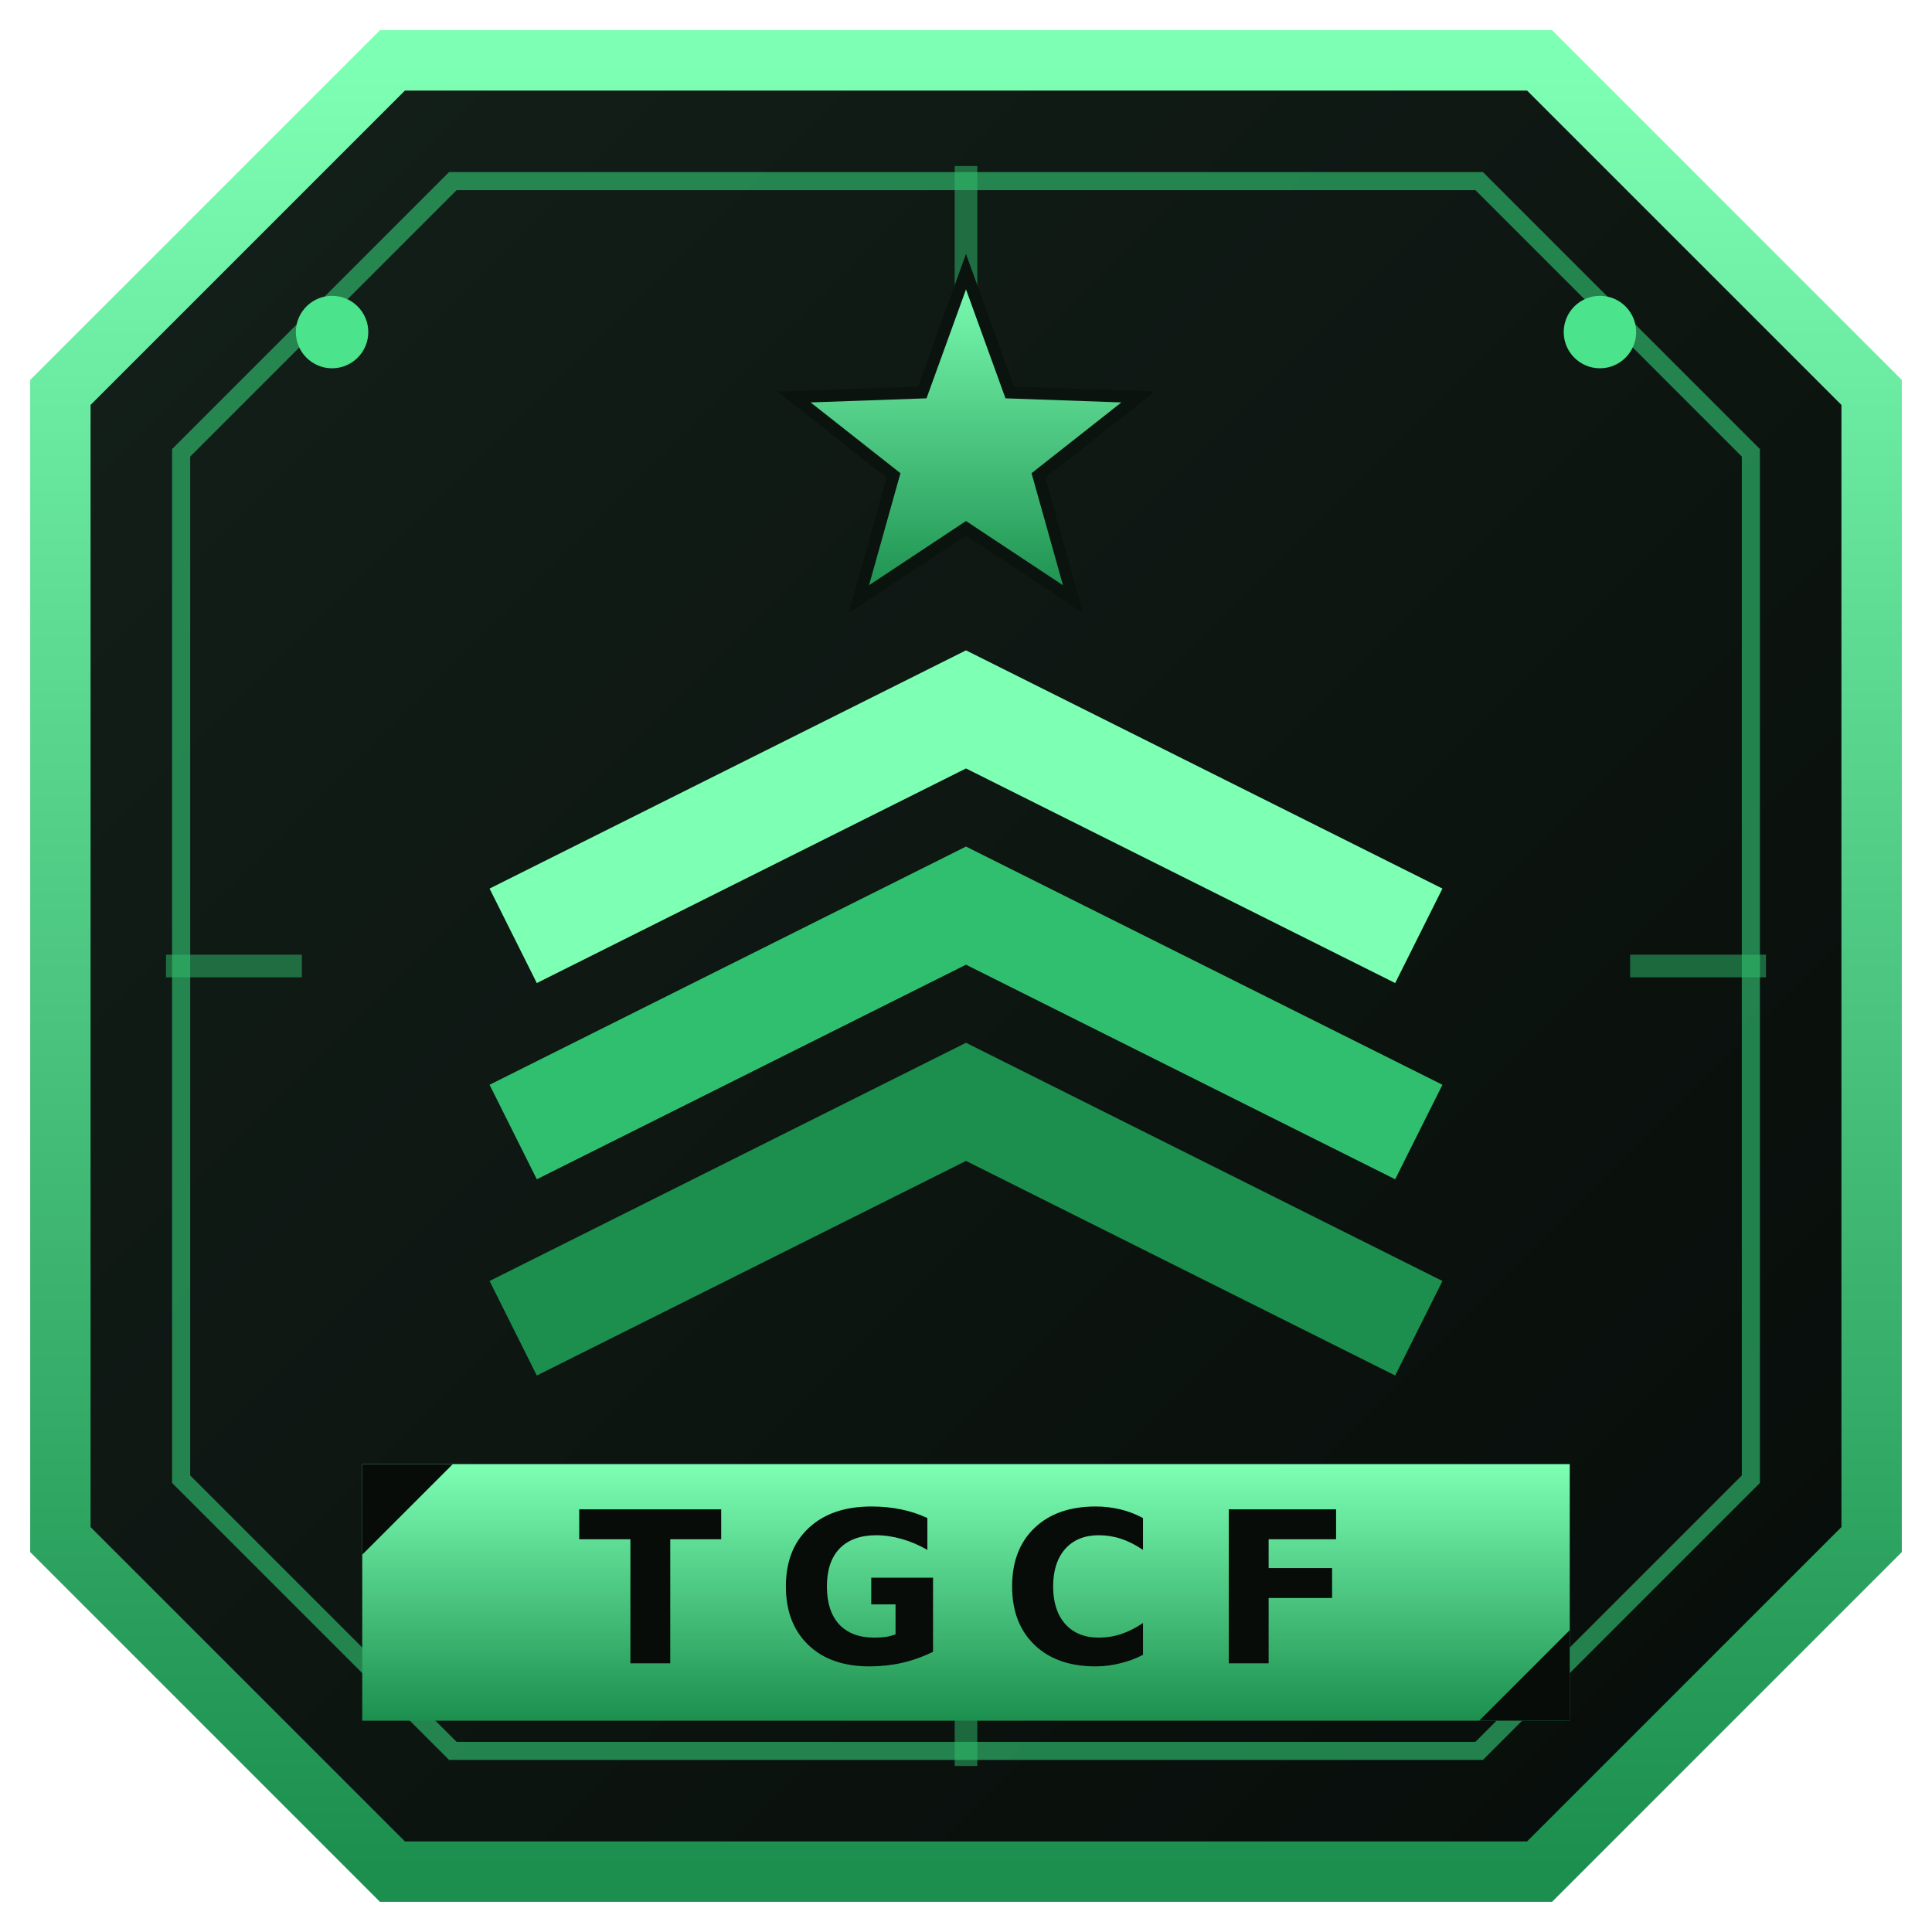
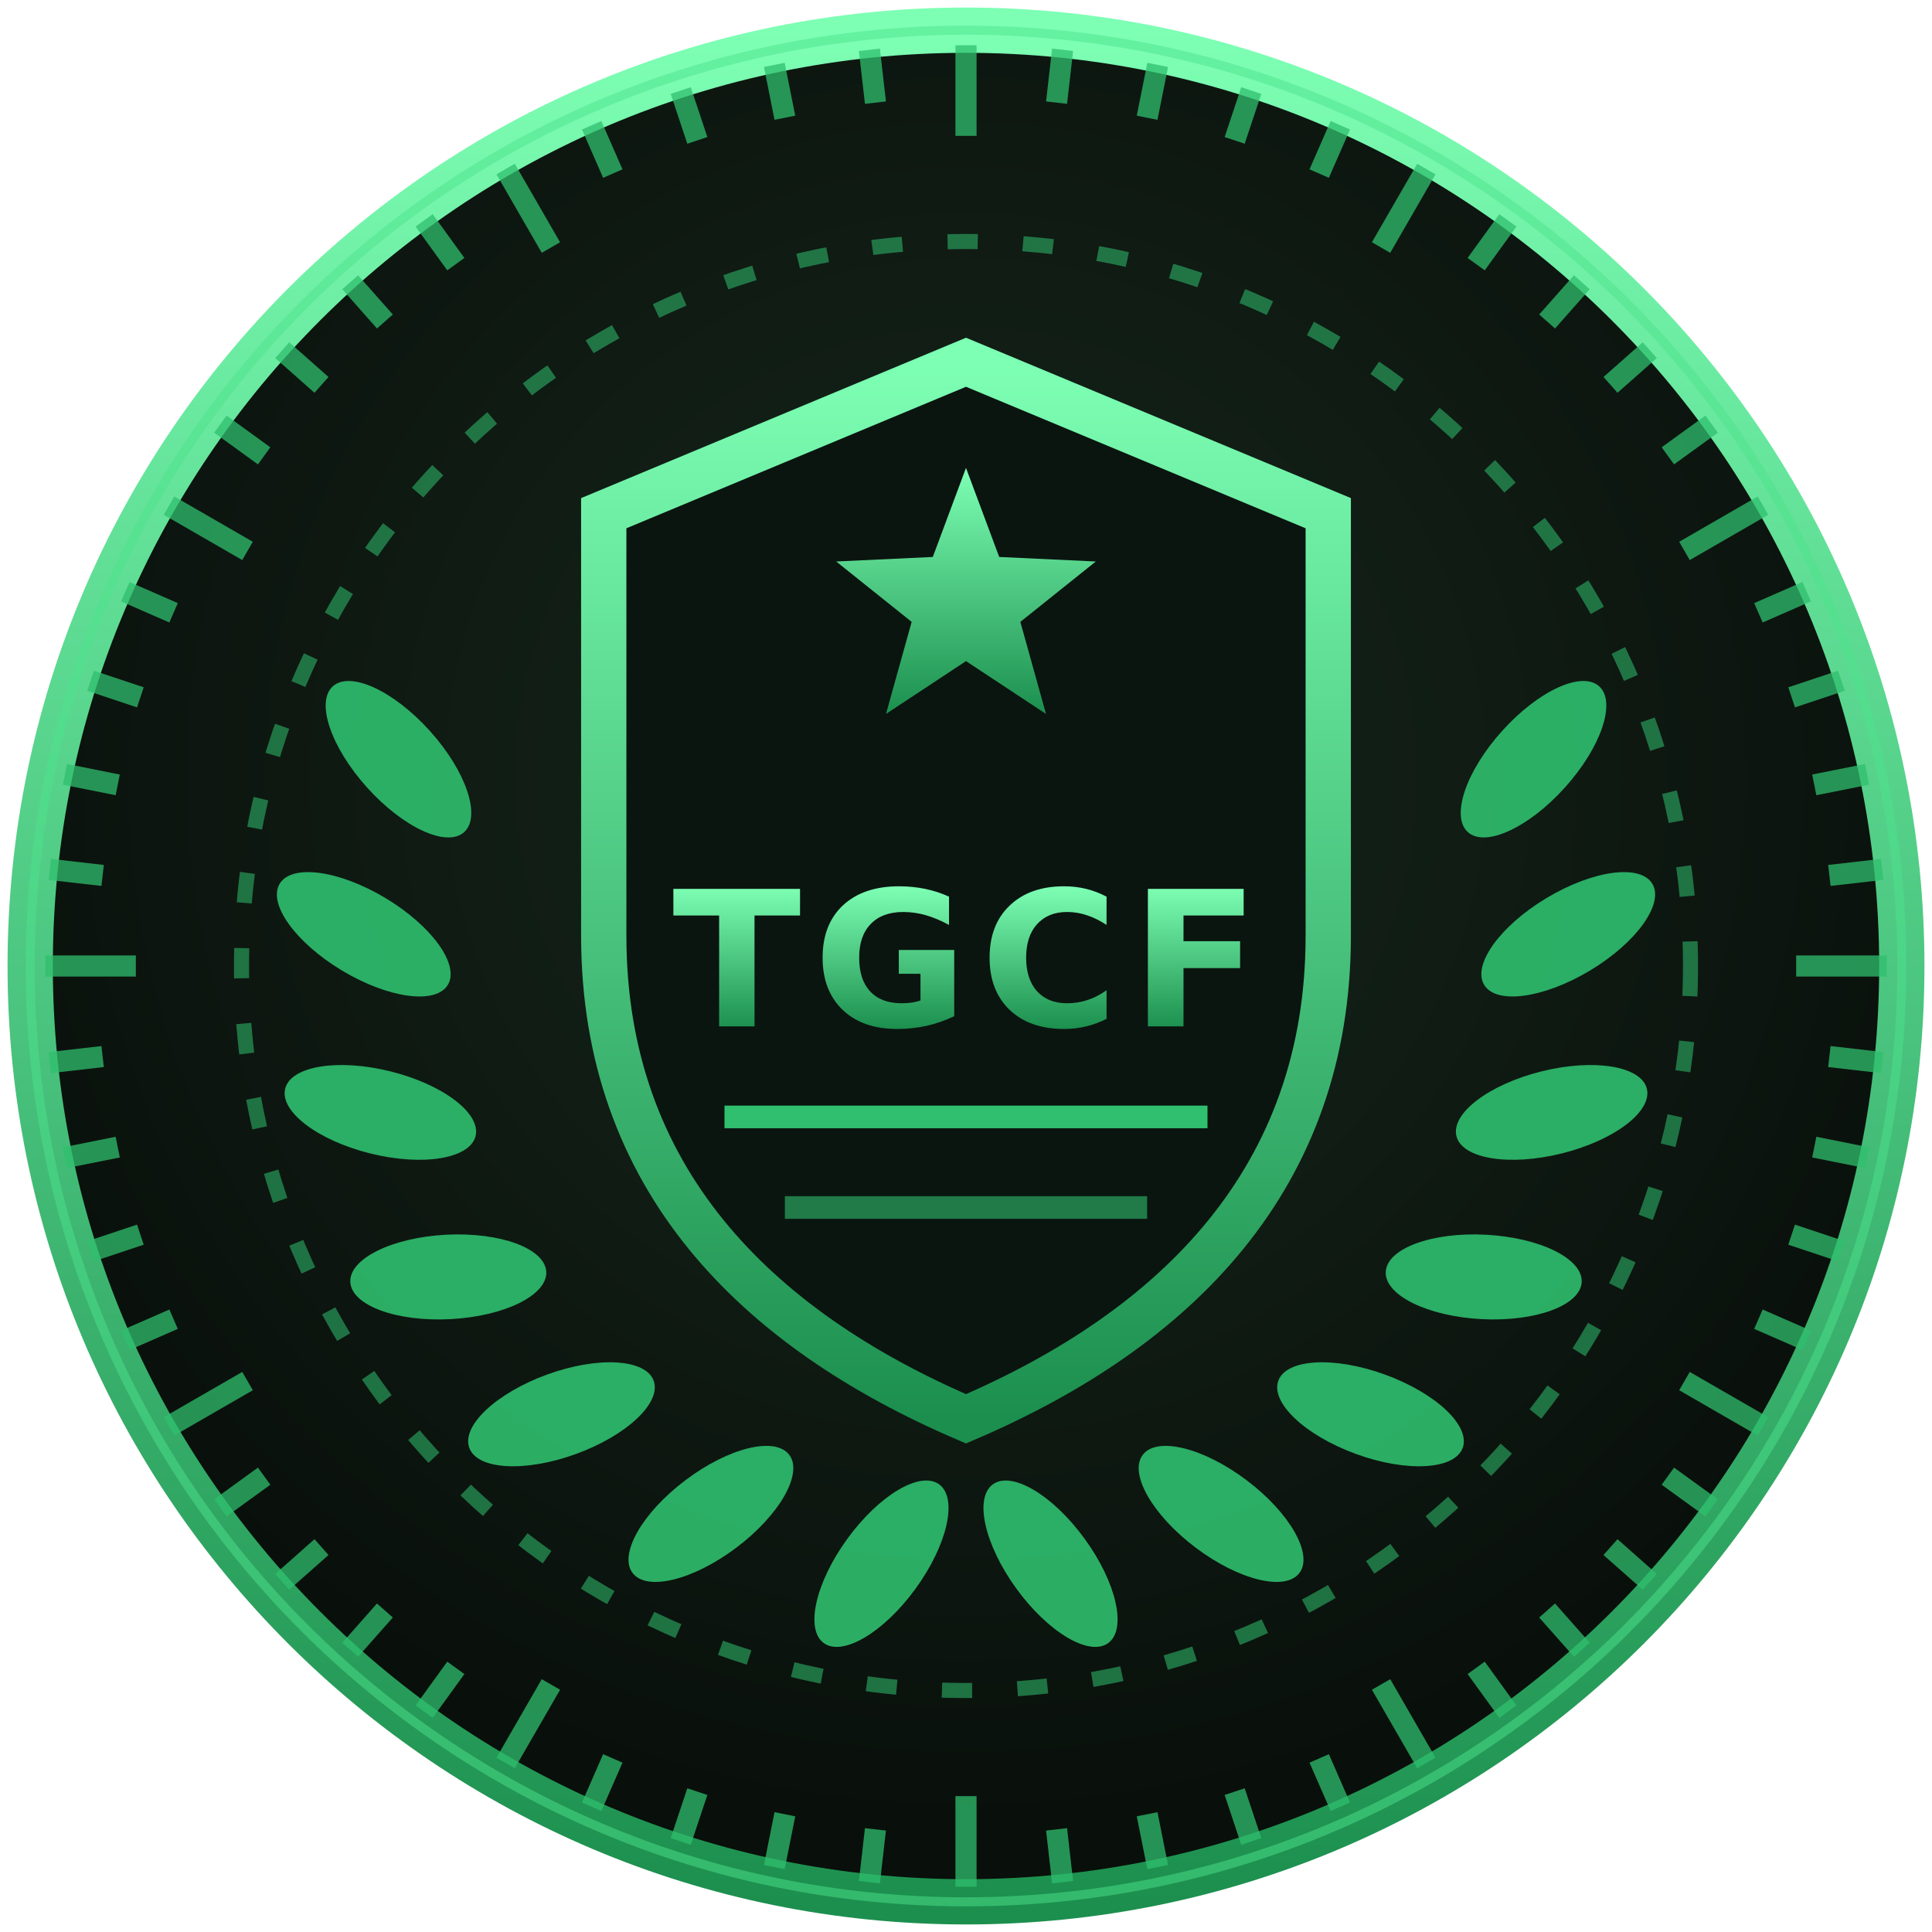
<svg xmlns="http://www.w3.org/2000/svg" viewBox="0 0 128 128">
  <defs>
    <linearGradient id="g" x1="0" y1="0" x2="0" y2="1">
      <stop offset="0" stop-color="#7dffb4" />
      <stop offset="1" stop-color="#1c8f4e" />
    </linearGradient>
-     <linearGradient id="p" x1="0" y1="0" x2="1" y2="1">
-       <stop offset="0" stop-color="#14201a" />
-       <stop offset="1" stop-color="#070c09" />
-     </linearGradient>
+     <radialGradient id="p" cx=".5" cy=".4" r=".7">
+       <stop offset="0" stop-color="#16271c" />
+       <stop offset="1" stop-color="#060a07" />
+     </radialGradient>
  </defs>
-   <path d="M26 4H102L124 26V102L102 124H26L4 102V26Z" fill="url(#p)" stroke="url(#g)" stroke-width="4" />
-   <path d="M30 12H98L116 30V98L98 116H30L12 98V30Z" fill="none" stroke="#2fbf6e" stroke-width="1.2" opacity=".65" />
-   <path d="M20 64H11M117 64H108M64 20V11M64 117V108" stroke="#2fbf6e" stroke-width="1.5" opacity=".5" />
-   <g fill="#4be38c">
-     <circle cx="22" cy="22" r="2.4" />
-     <circle cx="106" cy="22" r="2.4" />
+   <circle cx="64" cy="64" r="62" fill="url(#p)" stroke="url(#g)" stroke-width="3" />
+   <path d="M64.0 3.0L64.0 9.0M70.4 3.3L70.0 6.8M76.7 4.3L76.0 7.8M82.9 6.0L81.8 9.3M88.8 8.3L87.4 11.5M94.5 11.2L91.5 16.4M99.9 14.6L97.8 17.5M104.8 18.7L102.5 21.3M109.3 23.2L106.7 25.5M113.4 28.1L110.5 30.2M116.8 33.5L111.6 36.5M119.7 39.2L116.5 40.6M122.0 45.1L118.7 46.2M123.7 51.3L120.2 52.0M124.7 57.6L121.2 58.0M125.0 64.0L119.0 64.0M124.7 70.4L121.2 70.0M123.7 76.7L120.2 76.0M122.0 82.9L118.7 81.8M119.7 88.8L116.5 87.4M116.8 94.5L111.6 91.5M113.4 99.9L110.5 97.8M109.3 104.8L106.7 102.5M104.8 109.3L102.5 106.7M99.9 113.4L97.8 110.5M94.5 116.8L91.5 111.6M88.8 119.7L87.4 116.5M82.9 122.0L81.8 118.7M76.7 123.7L76.0 120.2M70.4 124.7L70.0 121.2M64.0 125.0L64.0 119.0M57.6 124.7L58.0 121.2M51.3 123.7L52.0 120.2M45.1 122.0L46.2 118.7M39.2 119.7L40.6 116.5M33.5 116.8L36.5 111.6M28.1 113.4L30.2 110.5M23.2 109.3L25.5 106.7M18.7 104.8L21.3 102.5M14.6 99.9L17.5 97.8M11.2 94.5L16.4 91.5M8.3 88.8L11.5 87.4M6.0 82.9L9.3 81.8M4.3 76.7L7.8 76.0M3.3 70.4L6.8 70.0M3.0 64.0L9.0 64.0M3.3 57.6L6.8 58.0M4.3 51.3L7.8 52.0M6.0 45.1L9.3 46.2M8.3 39.2L11.5 40.6M11.2 33.5L16.4 36.5M14.6 28.1L17.5 30.2M18.7 23.2L21.3 25.5M23.2 18.7L25.5 21.3M28.1 14.6L30.2 17.5M33.5 11.2L36.5 16.4M39.2 8.3L40.6 11.5M45.1 6.0L46.2 9.3M51.3 4.3L52.0 7.8M57.6 3.3L58.0 6.8" stroke="#2fbf6e" stroke-width="1.4" opacity=".75" />
+   <circle cx="64" cy="64" r="48" fill="none" stroke="#2fbf6e" stroke-width="1" opacity=".55" stroke-dasharray="2 3" />
+   <g fill="#2fbf6e" opacity=".9">
+     <ellipse cx="26.4" cy="50.3" rx="2.8" ry="6.5" transform="rotate(318 26.4 50.3)" />
+     <ellipse cx="24.1" cy="61.9" rx="2.8" ry="6.5" transform="rotate(301 24.1 61.9)" />
+     <ellipse cx="25.2" cy="73.7" rx="2.8" ry="6.5" transform="rotate(284 25.2 73.7)" />
+     <ellipse cx="29.7" cy="84.6" rx="2.8" ry="6.5" transform="rotate(267 29.7 84.6)" />
+     <ellipse cx="37.2" cy="93.7" rx="2.8" ry="6.5" transform="rotate(250 37.2 93.7)" />
+     <ellipse cx="47.1" cy="100.3" rx="2.8" ry="6.5" transform="rotate(233 47.1 100.3)" />
+     <ellipse cx="58.4" cy="103.6" rx="2.8" ry="6.5" transform="rotate(216 58.4 103.6)" />
+     <ellipse cx="101.6" cy="50.3" rx="2.8" ry="6.5" transform="rotate(42 101.6 50.3)" />
+     <ellipse cx="103.9" cy="61.9" rx="2.8" ry="6.5" transform="rotate(59 103.9 61.9)" />
+     <ellipse cx="102.8" cy="73.7" rx="2.8" ry="6.5" transform="rotate(76 102.8 73.7)" />
+     <ellipse cx="98.3" cy="84.6" rx="2.8" ry="6.5" transform="rotate(93 98.3 84.6)" />
+     <ellipse cx="90.8" cy="93.7" rx="2.8" ry="6.5" transform="rotate(110 90.8 93.7)" />
+     <ellipse cx="80.9" cy="100.3" rx="2.8" ry="6.5" transform="rotate(127 80.9 100.3)" />
+     <ellipse cx="69.6" cy="103.6" rx="2.8" ry="6.5" transform="rotate(144 69.6 103.6)" />
  </g>
-   <polygon points="64.0,18.0 66.9,26.0 75.4,26.3 68.8,31.5 71.1,39.7 64.0,35.0 56.9,39.7 59.2,31.5 52.6,26.3 61.1,26.0" fill="url(#g)" stroke="#0b130e" stroke-width=".8" />
-   <g fill="none" stroke-linejoin="miter" stroke-linecap="butt">
-     <polyline points="34,62 64,47 94,62" stroke="#7dffb4" stroke-width="7" />
-     <polyline points="34,75 64,60 94,75" stroke="#2fbf6e" stroke-width="7" />
-     <polyline points="34,88 64,73 94,88" stroke="#1c8f4e" stroke-width="7" />
-   </g>
-   <rect x="24" y="97" width="80" height="17" fill="url(#g)" />
-   <path d="M24 97L30 97L24 103Z M104 114L98 114L104 108Z" fill="#070c09" />
-   <text x="64" y="110.2" text-anchor="middle" font-family="Impact,Haettenschweiler,'Arial Black','DejaVu Sans',sans-serif" font-weight="900" font-size="14" letter-spacing="3.5" fill="#070c09">TGCF</text>
+   <path d="M64 24L88 34V62C88 78 78 88 64 94C50 88 40 78 40 62V34Z" fill="#0a1510" stroke="url(#g)" stroke-width="3" />
+   <polygon points="64.0,31.0 66.2,36.9 72.6,37.2 67.6,41.2 69.3,47.3 64.0,43.8 58.7,47.3 60.4,41.2 55.4,37.2 61.8,36.9" fill="url(#g)" />
+   <text x="64" y="68" text-anchor="middle" font-family="Impact,Haettenschweiler,'Arial Black','DejaVu Sans',sans-serif" font-weight="900" font-size="12.5" letter-spacing=".8" fill="url(#g)">TGCF</text>
+   <path d="M48 74H80" stroke="#2fbf6e" stroke-width="1.5" />
+   <path d="M52 80H76" stroke="#2fbf6e" stroke-width="1.5" opacity=".6" />
+   <circle cx="64" cy="64" r="62" fill="none" stroke="#4be38c" stroke-width=".6" opacity=".5" />
</svg>
